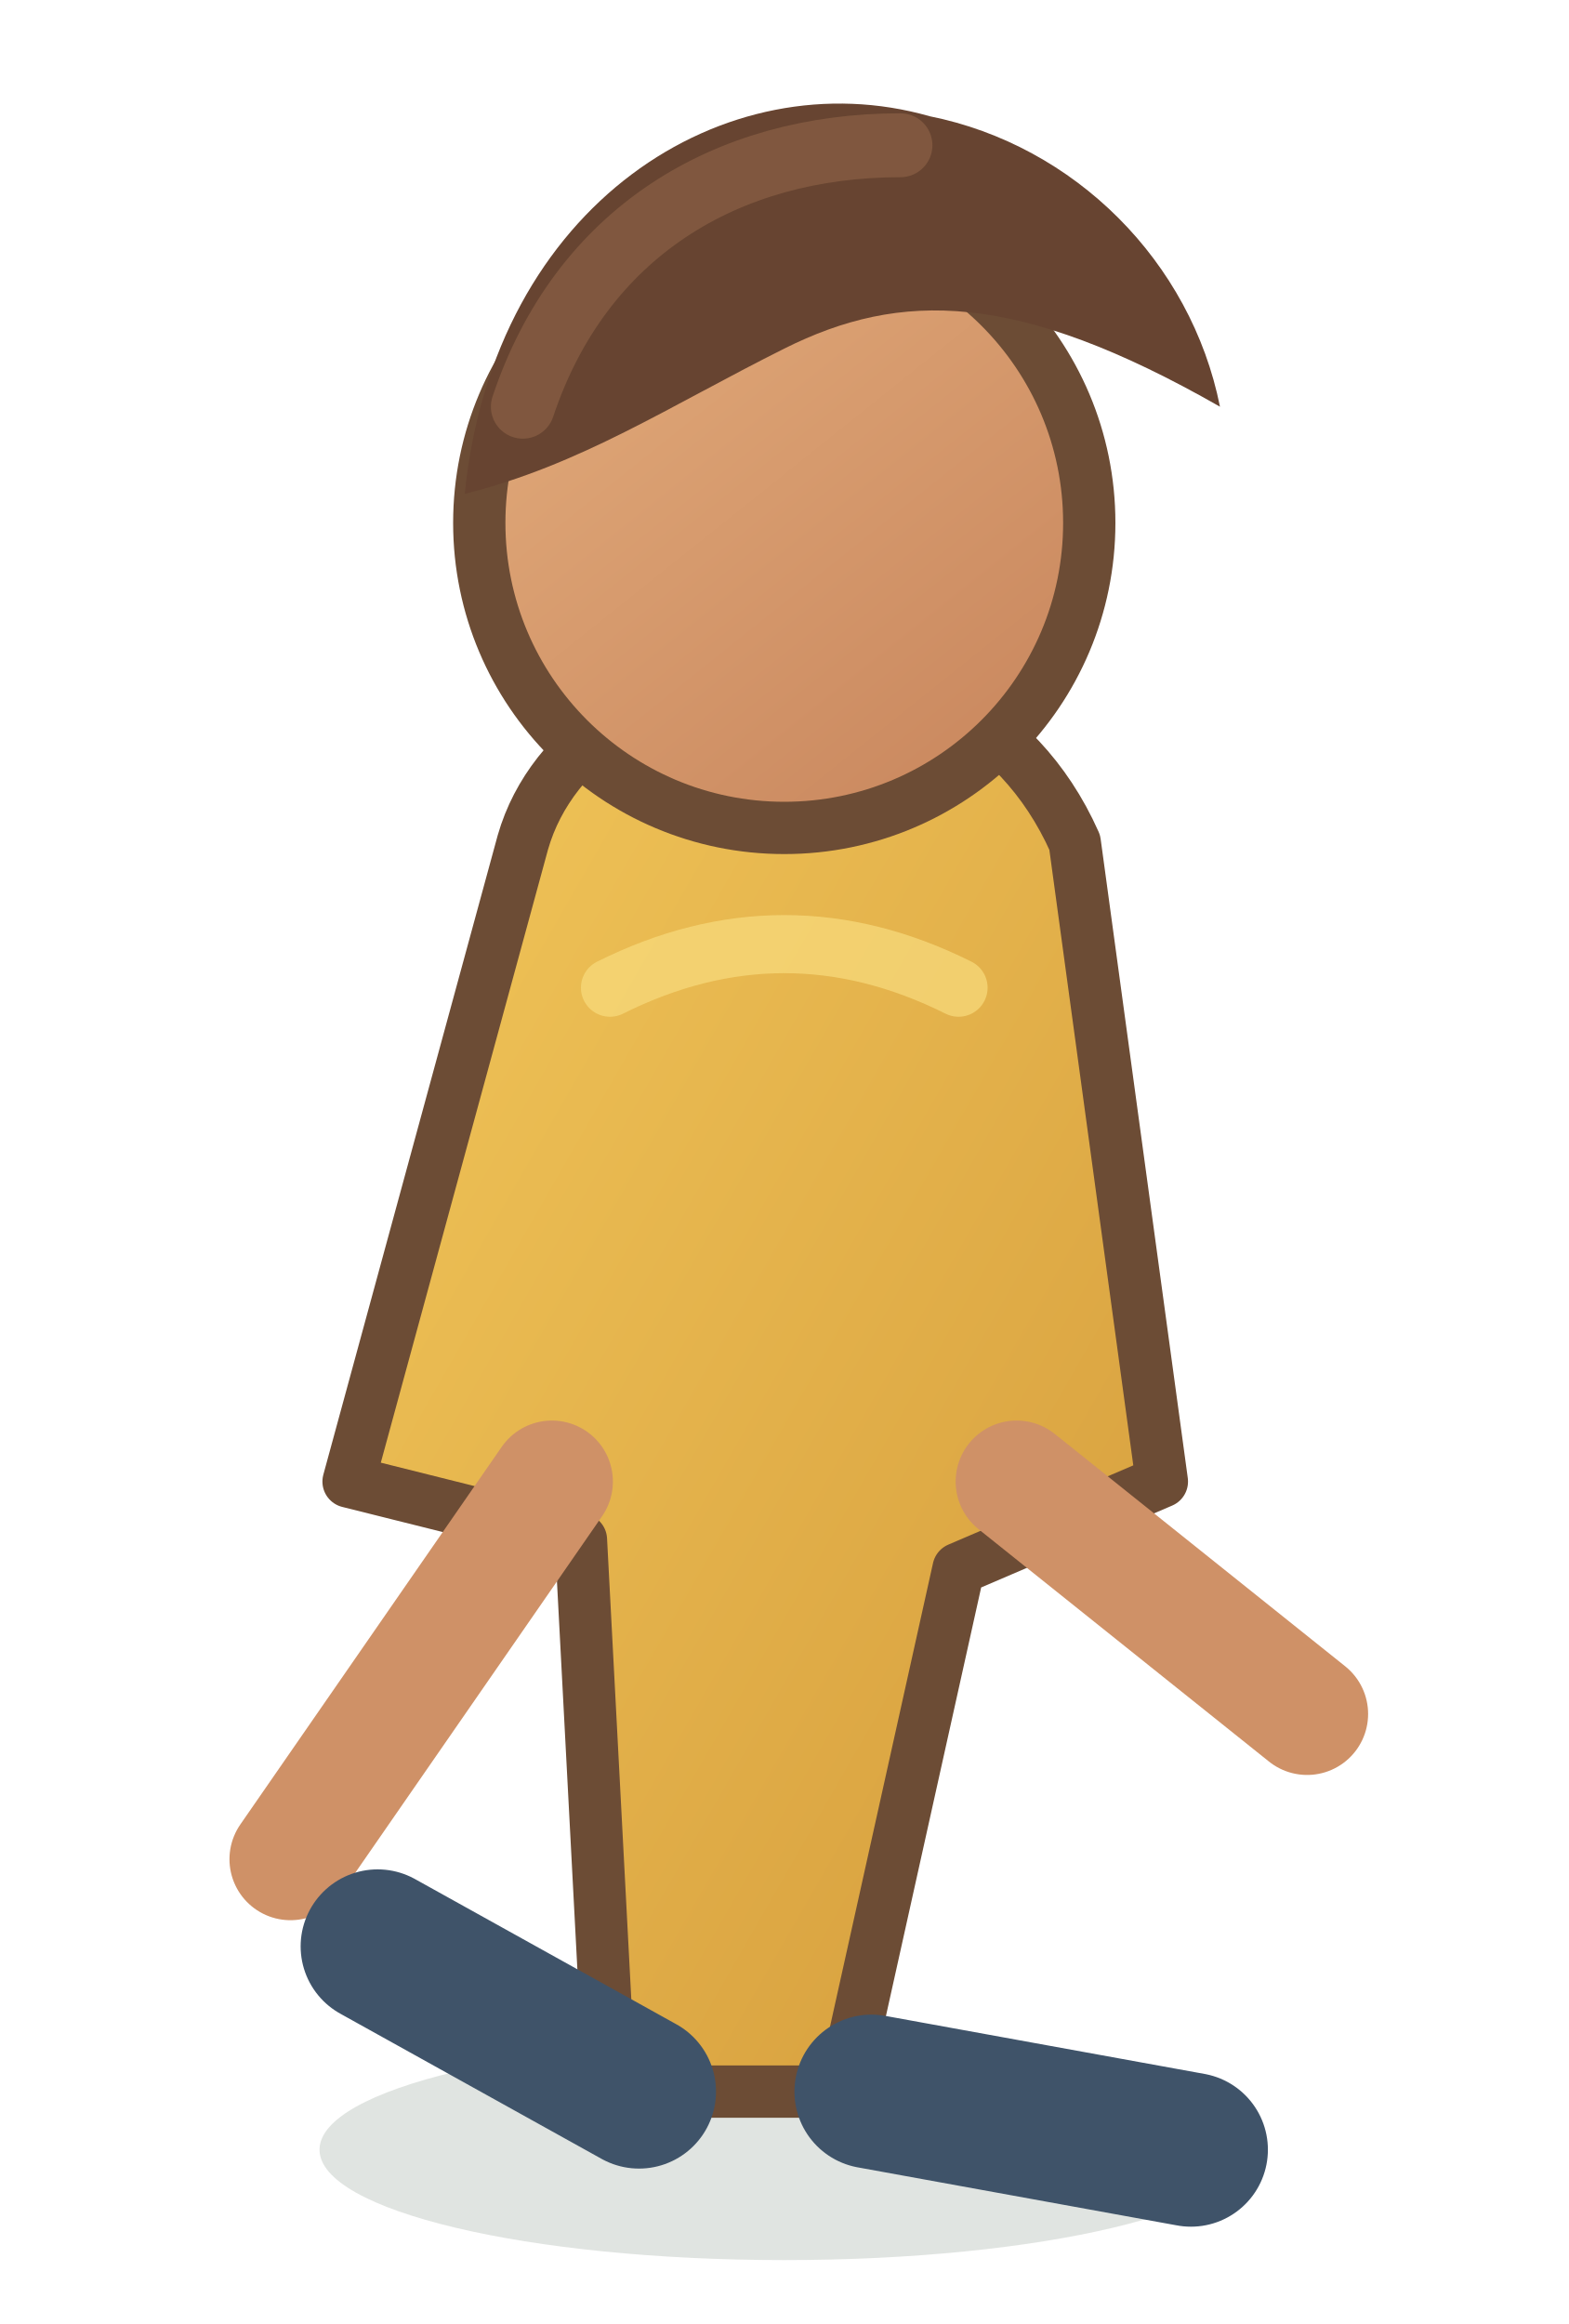
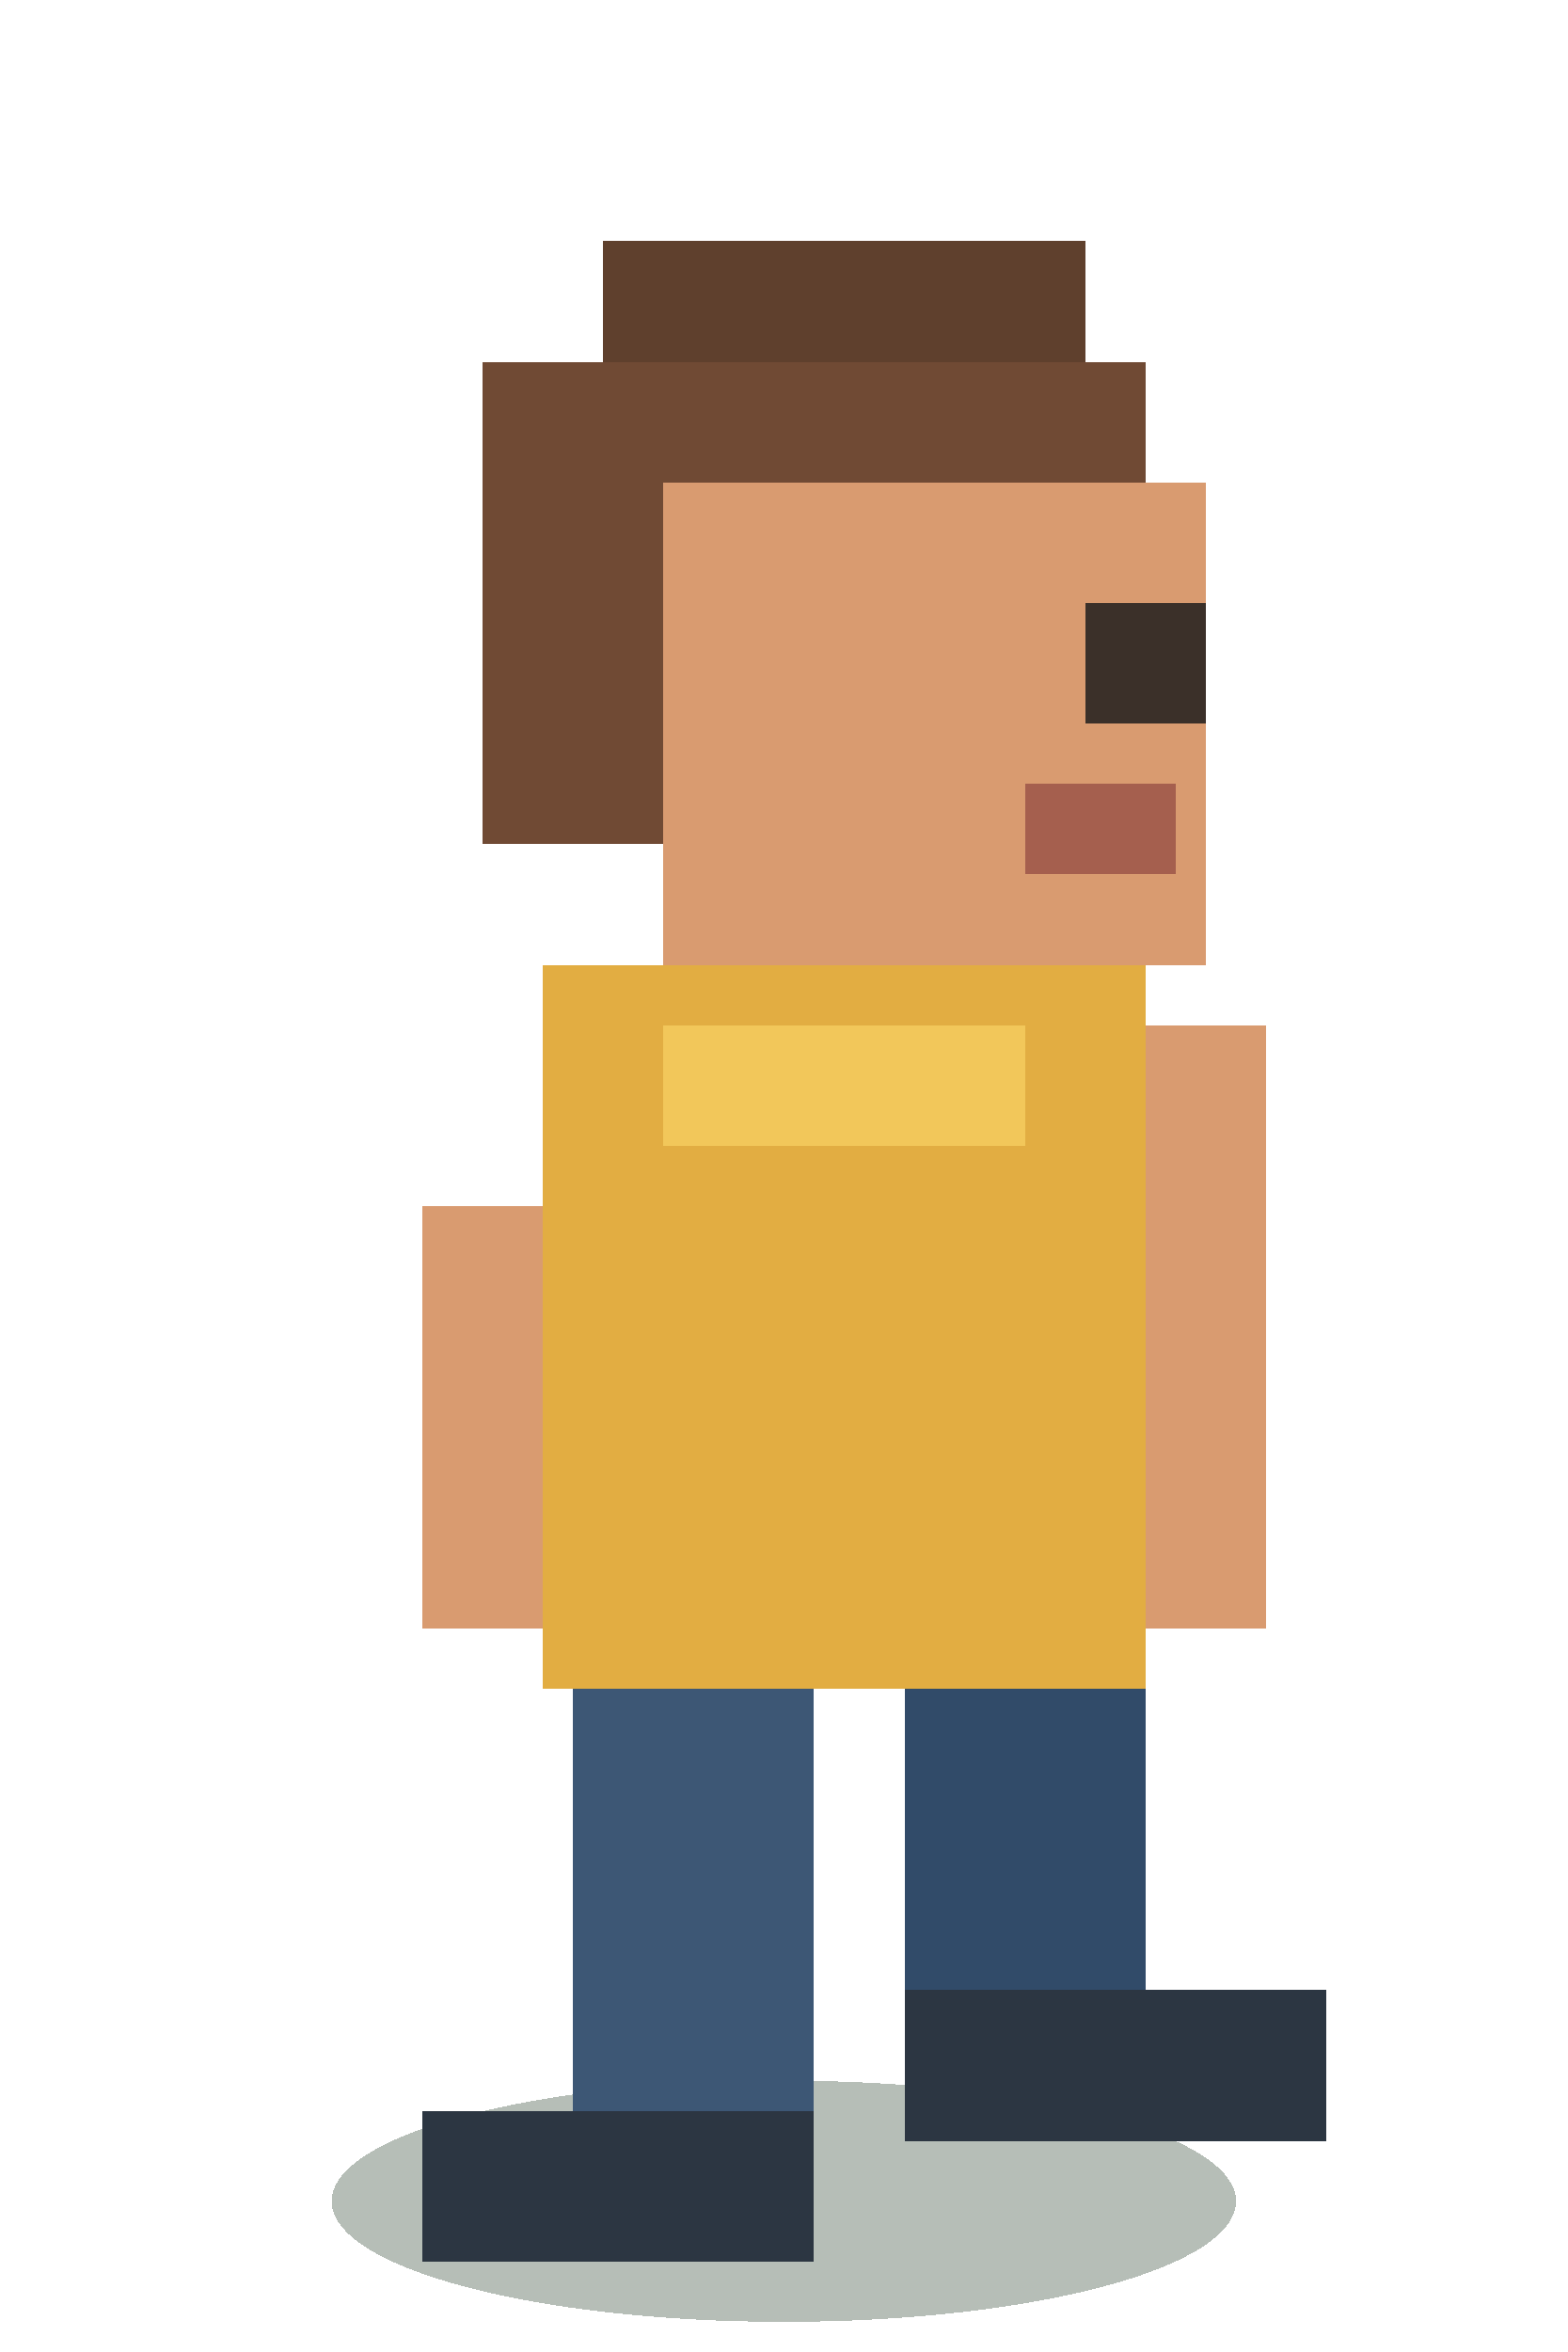
- <svg xmlns="http://www.w3.org/2000/svg" width="54" height="80" viewBox="0 0 54 80">
-   <defs>
-     <linearGradient id="shirt" x1="0" y1="0" x2="1" y2="1">
-       <stop stop-color="#f2c75a" />
-       <stop offset="1" stop-color="#d49b3b" />
-     </linearGradient>
-     <linearGradient id="skin" x1="0" y1="0" x2=".8" y2="1">
-       <stop stop-color="#e4ae7d" />
-       <stop offset="1" stop-color="#c9875e" />
-     </linearGradient>
-   </defs>
-   <ellipse cx="27" cy="74" rx="16" ry="3.8" fill="#324a35" opacity=".15" />
-   <path d="M18 29c2-7 15-9 19 0l3 22-7 3-4 18h-8l-1-19-8-2z" fill="url(#shirt)" stroke="#6c4c35" stroke-width="1.8" stroke-linejoin="round" />
-   <circle cx="27" cy="18" r="10.5" fill="url(#skin)" stroke="#6c4c35" stroke-width="1.8" />
-   <path d="M16 17c1-10 9-15 16-13 5 1 9 5 10 10-7-4-11-4-15-2-4 2-7 4-11 5z" fill="#674431" />
-   <path d="M18 14c2-6 7-9 13-9" fill="none" stroke="#8a6044" stroke-width="2.2" stroke-linecap="round" opacity=".7" />
-   <path d="M19 51l-9 13M35 51l10 8" stroke="#cf9167" stroke-width="4.2" stroke-linecap="round" />
-   <path d="M22 72l-9-5M30 72l11 2" stroke="#3f5369" stroke-width="5.3" stroke-linecap="round" />
-   <path d="M21 34c4-2 8-2 12 0" fill="none" stroke="#f8dc7d" stroke-width="2" stroke-linecap="round" opacity=".7" />
+ <svg xmlns="http://www.w3.org/2000/svg" width="52" height="78" viewBox="0 0 52 78" shape-rendering="crispEdges">
+   <ellipse cx="26" cy="73" rx="15" ry="4" fill="#2f4632" opacity=".35" />
+   <rect x="20" y="8" width="16" height="4" fill="#5f402d" />
+   <rect x="16" y="12" width="22" height="16" fill="#704a34" />
+   <rect x="22" y="16" width="18" height="16" fill="#d99b70" />
+   <rect x="36" y="20" width="4" height="4" fill="#3b3029" />
+   <rect x="34" y="26" width="5" height="3" fill="#a55f4e" />
+   <rect x="18" y="32" width="20" height="24" fill="#e2ad42" />
+   <rect x="22" y="34" width="12" height="4" fill="#f2c75a" />
+   <rect x="14" y="40" width="4" height="14" fill="#d99b70" />
+   <rect x="38" y="34" width="4" height="20" fill="#d99b70" />
+   <rect x="19" y="56" width="8" height="16" fill="#3d5775" />
+   <rect x="30" y="56" width="8" height="12" fill="#314b69" />
+   <rect x="14" y="70" width="13" height="5" fill="#2c3642" />
+   <rect x="30" y="66" width="14" height="5" fill="#2c3642" />
</svg>
